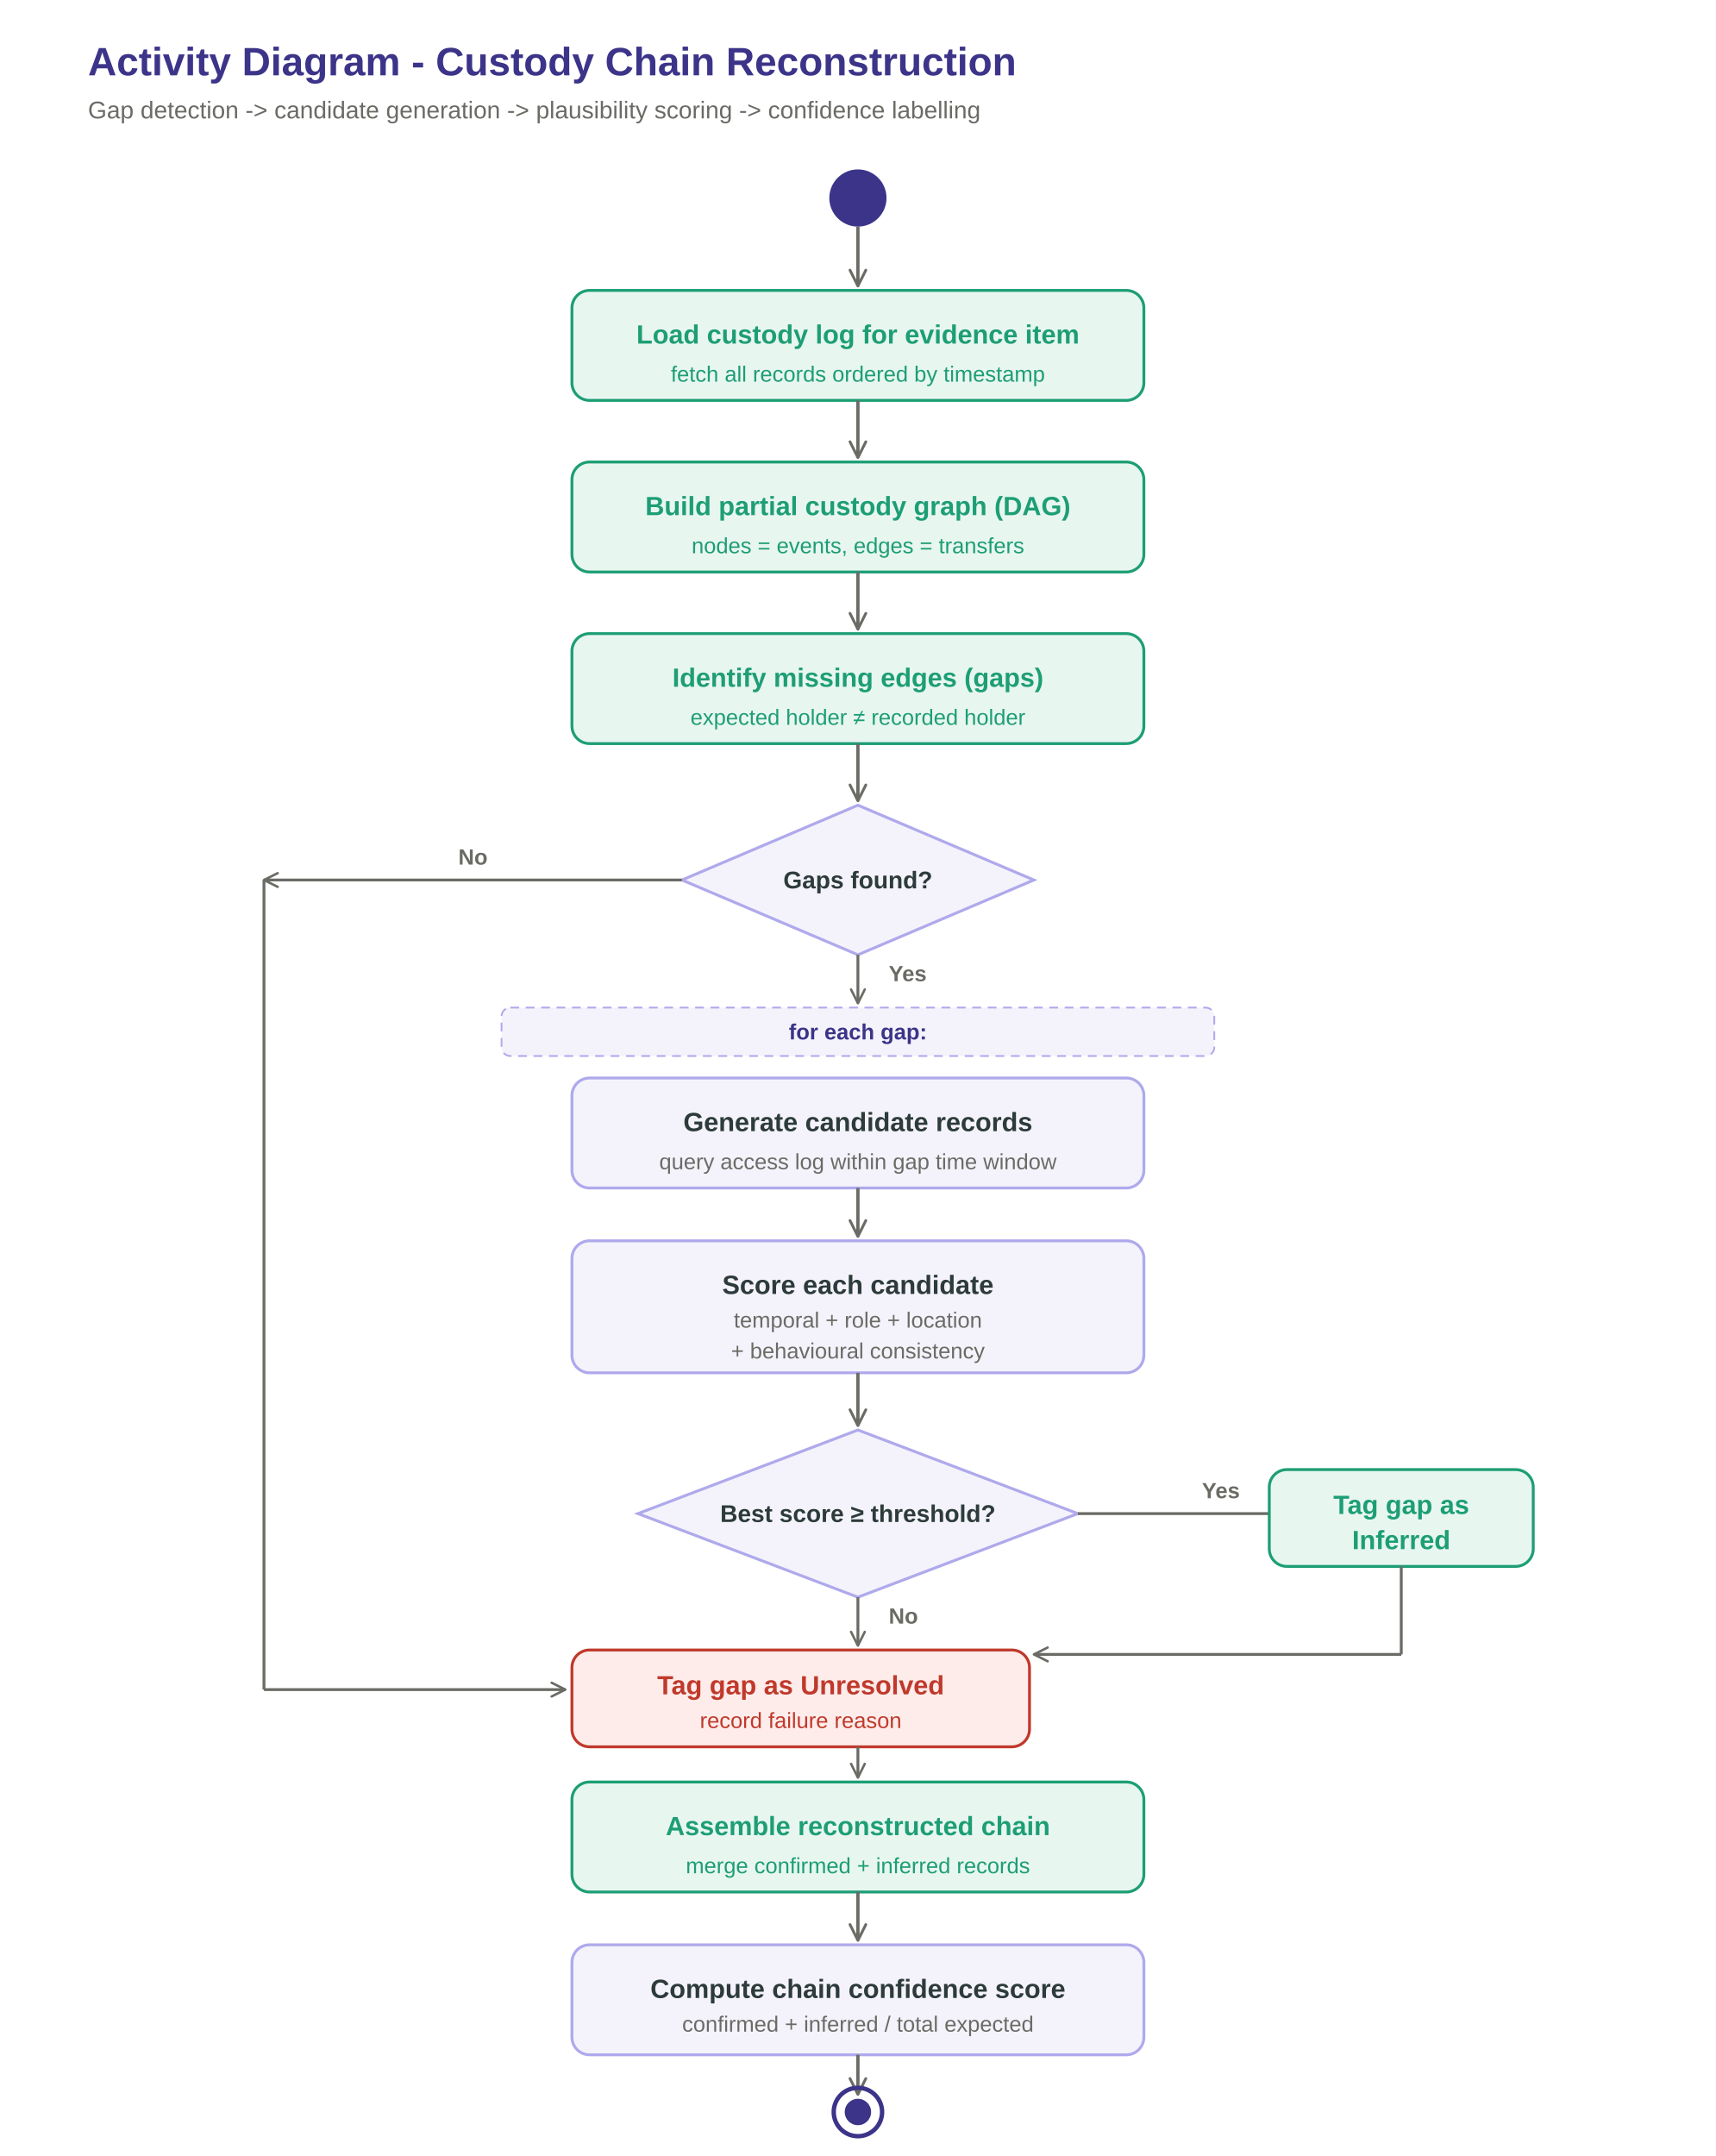
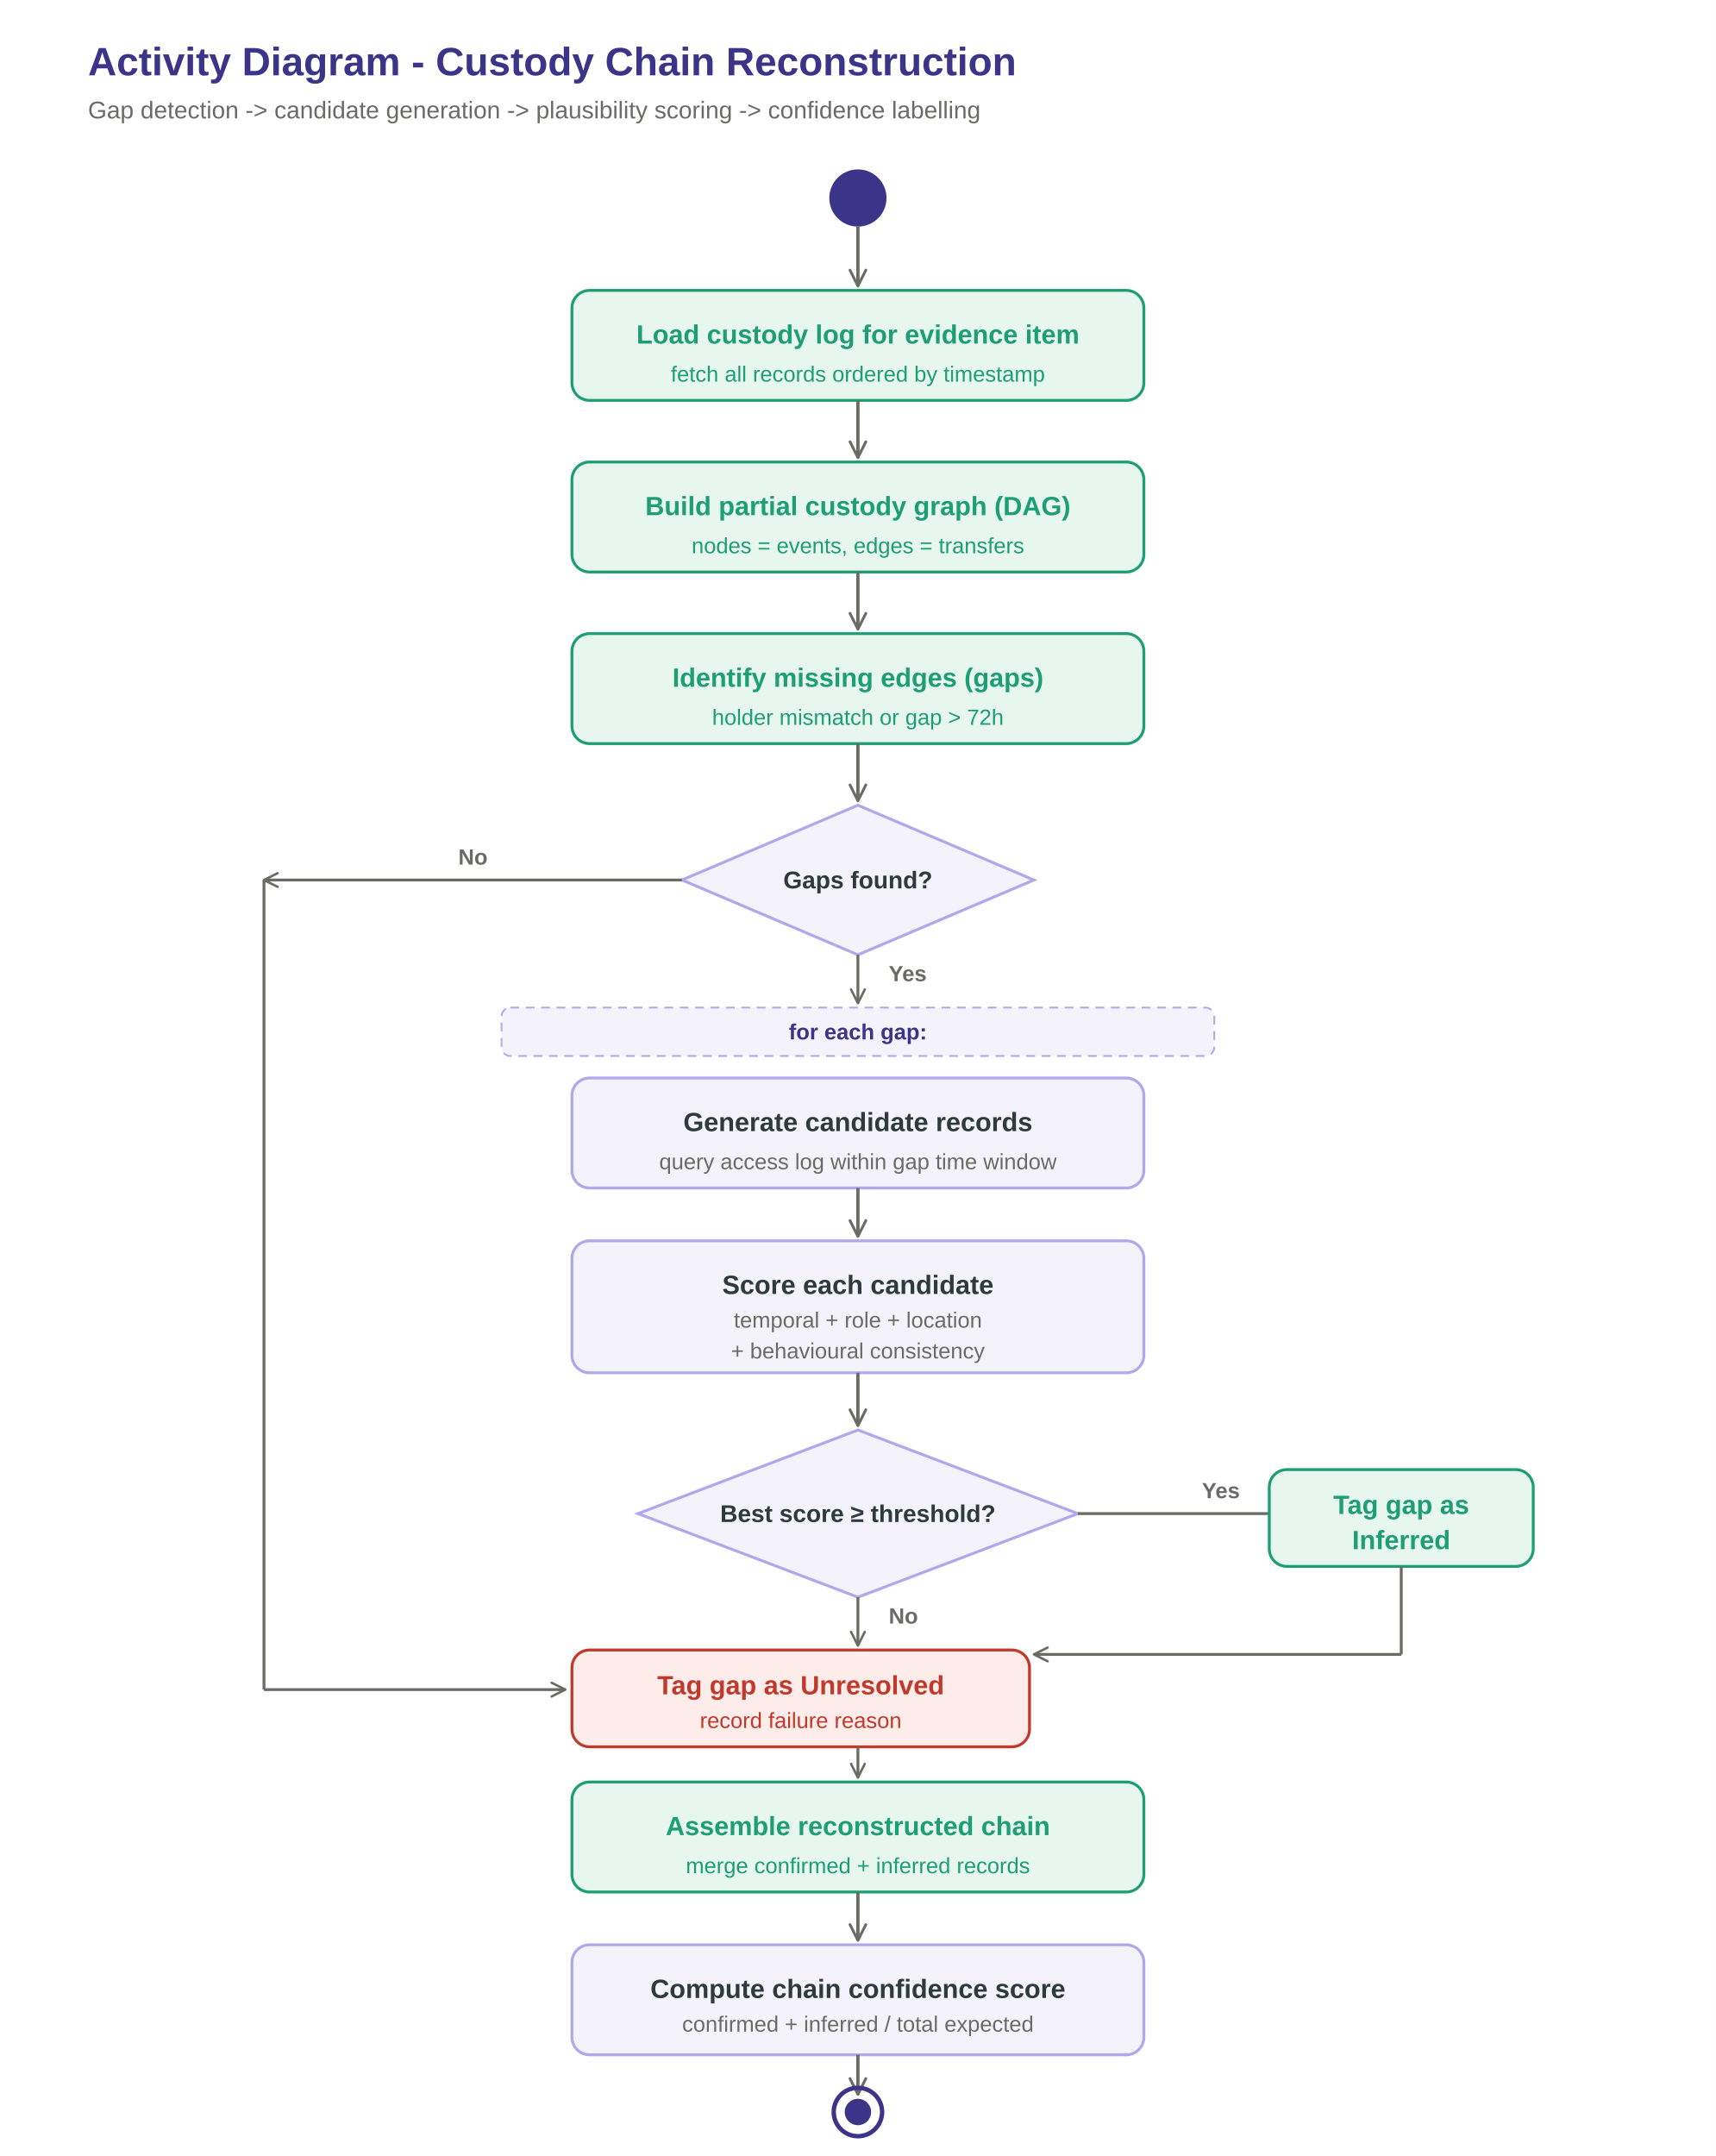
<svg xmlns="http://www.w3.org/2000/svg" width="100%" viewBox="0 0 780 980" role="img" font-family="Segoe UI, Arial, Helvetica, sans-serif">
  <defs>
    <marker id="arrow" viewBox="0 0 10 10" refX="9" refY="5" markerWidth="6" markerHeight="6" orient="auto-start-reverse">
      <path d="M1 1L9 5L1 9" fill="none" stroke="#6B6B66" stroke-width="1.4" stroke-linecap="round" stroke-linejoin="round" />
    </marker>
  </defs>
  <rect x="0" y="0" width="780" height="980" fill="#FFFFFF" />
  <text x="40" y="28" font-size="18" fill="#3C3489" text-anchor="start" font-weight="700" dominant-baseline="central">Activity Diagram - Custody Chain Reconstruction</text>
  <text x="40" y="50" font-size="11" fill="#6B6B66" text-anchor="start" font-weight="400" dominant-baseline="central">Gap detection -&gt; candidate generation -&gt; plausibility scoring -&gt; confidence labelling</text>
  <circle cx="390" cy="90" r="13" fill="#3C3489" />
  <line x1="390" y1="103" x2="390" y2="130" stroke="#6B6B66" stroke-width="1.5" marker-end="url(#arrow)" />
  <rect x="260" y="132" width="260" height="50" rx="8" fill="#E8F6F0" stroke="#1D9E75" stroke-width="1.3" />
  <text x="390" y="152" font-size="12" fill="#1D9E75" text-anchor="middle" font-weight="700" dominant-baseline="central">Load custody log for evidence item</text>
  <text x="390" y="170" font-size="10" fill="#1D9E75" text-anchor="middle" font-weight="400" dominant-baseline="central">fetch all records ordered by timestamp</text>
  <line x1="390" y1="182" x2="390" y2="208" stroke="#6B6B66" stroke-width="1.5" marker-end="url(#arrow)" />
  <rect x="260" y="210" width="260" height="50" rx="8" fill="#E8F6F0" stroke="#1D9E75" stroke-width="1.3" />
  <text x="390" y="230" font-size="12" fill="#1D9E75" text-anchor="middle" font-weight="700" dominant-baseline="central">Build partial custody graph (DAG)</text>
  <text x="390" y="248" font-size="10" fill="#1D9E75" text-anchor="middle" font-weight="400" dominant-baseline="central">nodes = events, edges = transfers</text>
  <line x1="390" y1="260" x2="390" y2="286" stroke="#6B6B66" stroke-width="1.5" marker-end="url(#arrow)" />
  <rect x="260" y="288" width="260" height="50" rx="8" fill="#E8F6F0" stroke="#1D9E75" stroke-width="1.3" />
  <text x="390" y="308" font-size="12" fill="#1D9E75" text-anchor="middle" font-weight="700" dominant-baseline="central">Identify missing edges (gaps)</text>
-   <text x="390" y="326" font-size="10" fill="#1D9E75" text-anchor="middle" font-weight="400" dominant-baseline="central">expected holder ≠ recorded holder</text>
+   <text x="390" y="326" font-size="10" fill="#1D9E75" text-anchor="middle" font-weight="400" dominant-baseline="central">holder mismatch  or  gap &gt; 72h</text>
  <line x1="390" y1="338" x2="390" y2="364" stroke="#6B6B66" stroke-width="1.5" marker-end="url(#arrow)" />
  <polygon points="390,366 470,400 390,434 310,400" fill="#F4F3FB" stroke="#AFA9EC" stroke-width="1.3" />
  <text x="390" y="400" font-size="11" fill="#2D3B3A" text-anchor="middle" font-weight="700" dominant-baseline="central">Gaps found?</text>
  <line x1="310" y1="400" x2="120" y2="400" stroke="#6B6B66" stroke-width="1.3" marker-end="url(#arrow)" />
  <text x="215" y="393" font-size="10" fill="#6B6B66" text-anchor="middle" font-weight="600">No</text>
  <line x1="120" y1="400" x2="120" y2="768" stroke="#6B6B66" stroke-width="1.3" />
  <line x1="120" y1="768" x2="257" y2="768" stroke="#6B6B66" stroke-width="1.3" marker-end="url(#arrow)" />
  <line x1="390" y1="434" x2="390" y2="456" stroke="#6B6B66" stroke-width="1.3" marker-end="url(#arrow)" />
  <text x="404" y="446" font-size="10" fill="#6B6B66" text-anchor="start" font-weight="600">Yes</text>
  <rect x="228" y="458" width="324" height="22" rx="4" fill="#F4F3FB" stroke="#AFA9EC" stroke-width="0.8" stroke-dasharray="4 3" />
  <text x="390" y="469" font-size="10" fill="#3C3489" text-anchor="middle" font-weight="700" dominant-baseline="central">for each gap:</text>
  <rect x="260" y="490" width="260" height="50" rx="8" fill="#F4F3FB" stroke="#AFA9EC" stroke-width="1.3" />
  <text x="390" y="510" font-size="12" fill="#2D3B3A" text-anchor="middle" font-weight="700" dominant-baseline="central">Generate candidate records</text>
  <text x="390" y="528" font-size="10" fill="#6B6B66" text-anchor="middle" font-weight="400" dominant-baseline="central">query access log within gap time window</text>
  <line x1="390" y1="540" x2="390" y2="562" stroke="#6B6B66" stroke-width="1.5" marker-end="url(#arrow)" />
  <rect x="260" y="564" width="260" height="60" rx="8" fill="#F4F3FB" stroke="#AFA9EC" stroke-width="1.3" />
  <text x="390" y="584" font-size="12" fill="#2D3B3A" text-anchor="middle" font-weight="700" dominant-baseline="central">Score each candidate</text>
  <text x="390" y="600" font-size="10" fill="#6B6B66" text-anchor="middle" font-weight="400" dominant-baseline="central">temporal + role + location</text>
  <text x="390" y="614" font-size="10" fill="#6B6B66" text-anchor="middle" font-weight="400" dominant-baseline="central">+ behavioural consistency</text>
  <line x1="390" y1="624" x2="390" y2="648" stroke="#6B6B66" stroke-width="1.5" marker-end="url(#arrow)" />
  <polygon points="390,650 490,688 390,726 290,688" fill="#F4F3FB" stroke="#AFA9EC" stroke-width="1.3" />
  <text x="390" y="688" font-size="11" fill="#2D3B3A" text-anchor="middle" font-weight="700" dominant-baseline="central">Best score ≥ threshold?</text>
  <line x1="490" y1="688" x2="620" y2="688" stroke="#6B6B66" stroke-width="1.3" marker-end="url(#arrow)" />
  <text x="555" y="681" font-size="10" fill="#6B6B66" text-anchor="middle" font-weight="600">Yes</text>
  <rect x="577" y="668" width="120" height="44" rx="8" fill="#E8F6F0" stroke="#1D9E75" stroke-width="1.3" />
  <text x="637" y="684" font-size="12" fill="#1D9E75" text-anchor="middle" font-weight="700" dominant-baseline="central">Tag gap as</text>
  <text x="637" y="700" font-size="12" fill="#1D9E75" text-anchor="middle" font-weight="700" dominant-baseline="central">Inferred</text>
  <line x1="637" y1="712" x2="637" y2="752" stroke="#6B6B66" stroke-width="1.3" />
  <line x1="637" y1="752" x2="470" y2="752" stroke="#6B6B66" stroke-width="1.3" marker-end="url(#arrow)" />
  <line x1="390" y1="726" x2="390" y2="748" stroke="#6B6B66" stroke-width="1.3" marker-end="url(#arrow)" />
  <text x="404" y="738" font-size="10" fill="#6B6B66" text-anchor="start" font-weight="600">No</text>
  <rect x="260" y="750" width="208" height="44" rx="8" fill="#FDECEA" stroke="#C0392B" stroke-width="1.3" />
  <text x="364" y="766" font-size="12" fill="#C0392B" text-anchor="middle" font-weight="700" dominant-baseline="central">Tag gap as Unresolved</text>
  <text x="364" y="782" font-size="10" fill="#C0392B" text-anchor="middle" font-weight="400" dominant-baseline="central">record failure reason</text>
  <line x1="390" y1="794" x2="390" y2="808" stroke="#6B6B66" stroke-width="1.3" marker-end="url(#arrow)" />
  <rect x="260" y="810" width="260" height="50" rx="8" fill="#E8F6F0" stroke="#1D9E75" stroke-width="1.3" />
  <text x="390" y="830" font-size="12" fill="#1D9E75" text-anchor="middle" font-weight="700" dominant-baseline="central">Assemble reconstructed chain</text>
  <text x="390" y="848" font-size="10" fill="#1D9E75" text-anchor="middle" font-weight="400" dominant-baseline="central">merge confirmed + inferred records</text>
  <line x1="390" y1="860" x2="390" y2="882" stroke="#6B6B66" stroke-width="1.5" marker-end="url(#arrow)" />
  <rect x="260" y="884" width="260" height="50" rx="8" fill="#F4F3FB" stroke="#AFA9EC" stroke-width="1.3" />
  <text x="390" y="904" font-size="12" fill="#2D3B3A" text-anchor="middle" font-weight="700" dominant-baseline="central">Compute chain confidence score</text>
  <text x="390" y="920" font-size="10" fill="#6B6B66" text-anchor="middle" font-weight="400" dominant-baseline="central">confirmed + inferred / total expected</text>
  <line x1="390" y1="934" x2="390" y2="952" stroke="#6B6B66" stroke-width="1.5" marker-end="url(#arrow)" />
  <circle cx="390" cy="960" r="11" fill="none" stroke="#3C3489" stroke-width="2" />
  <circle cx="390" cy="960" r="6" fill="#3C3489" />
</svg>
